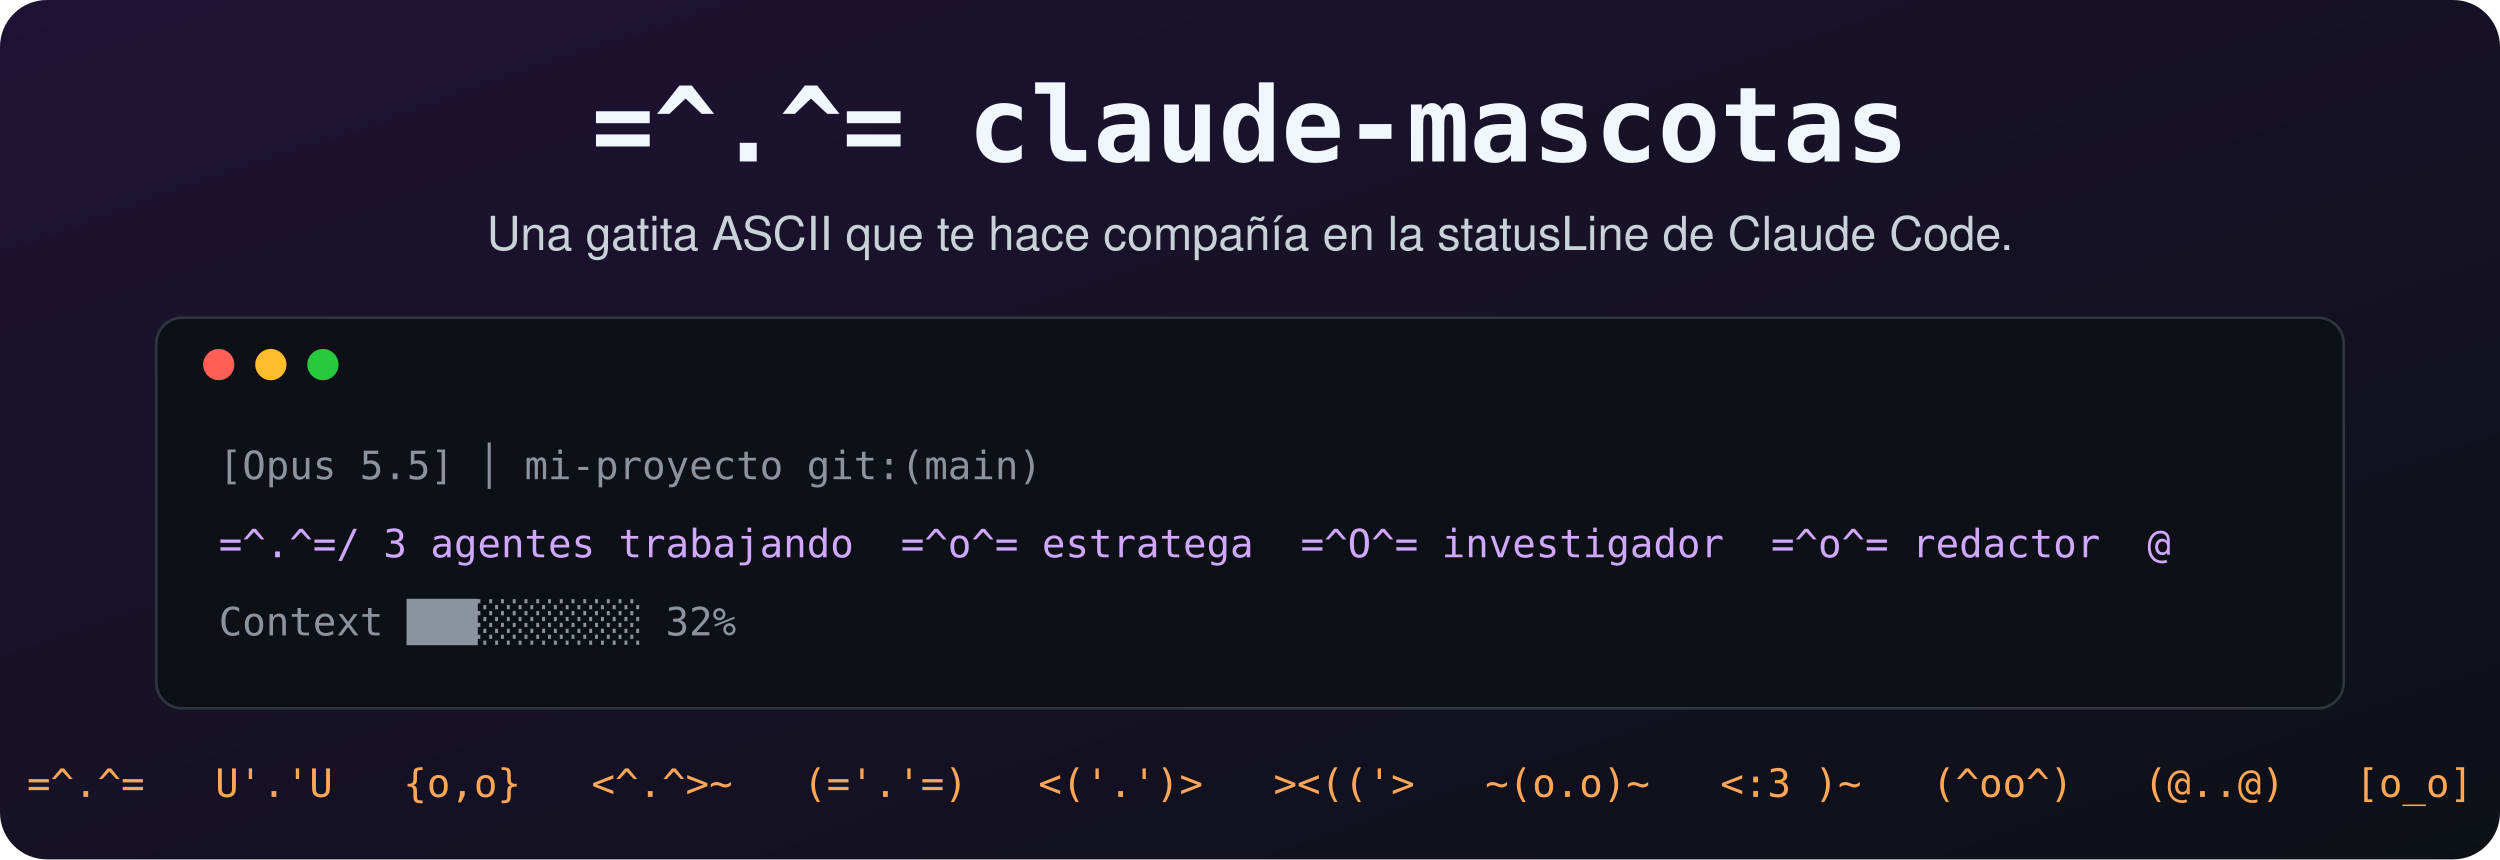
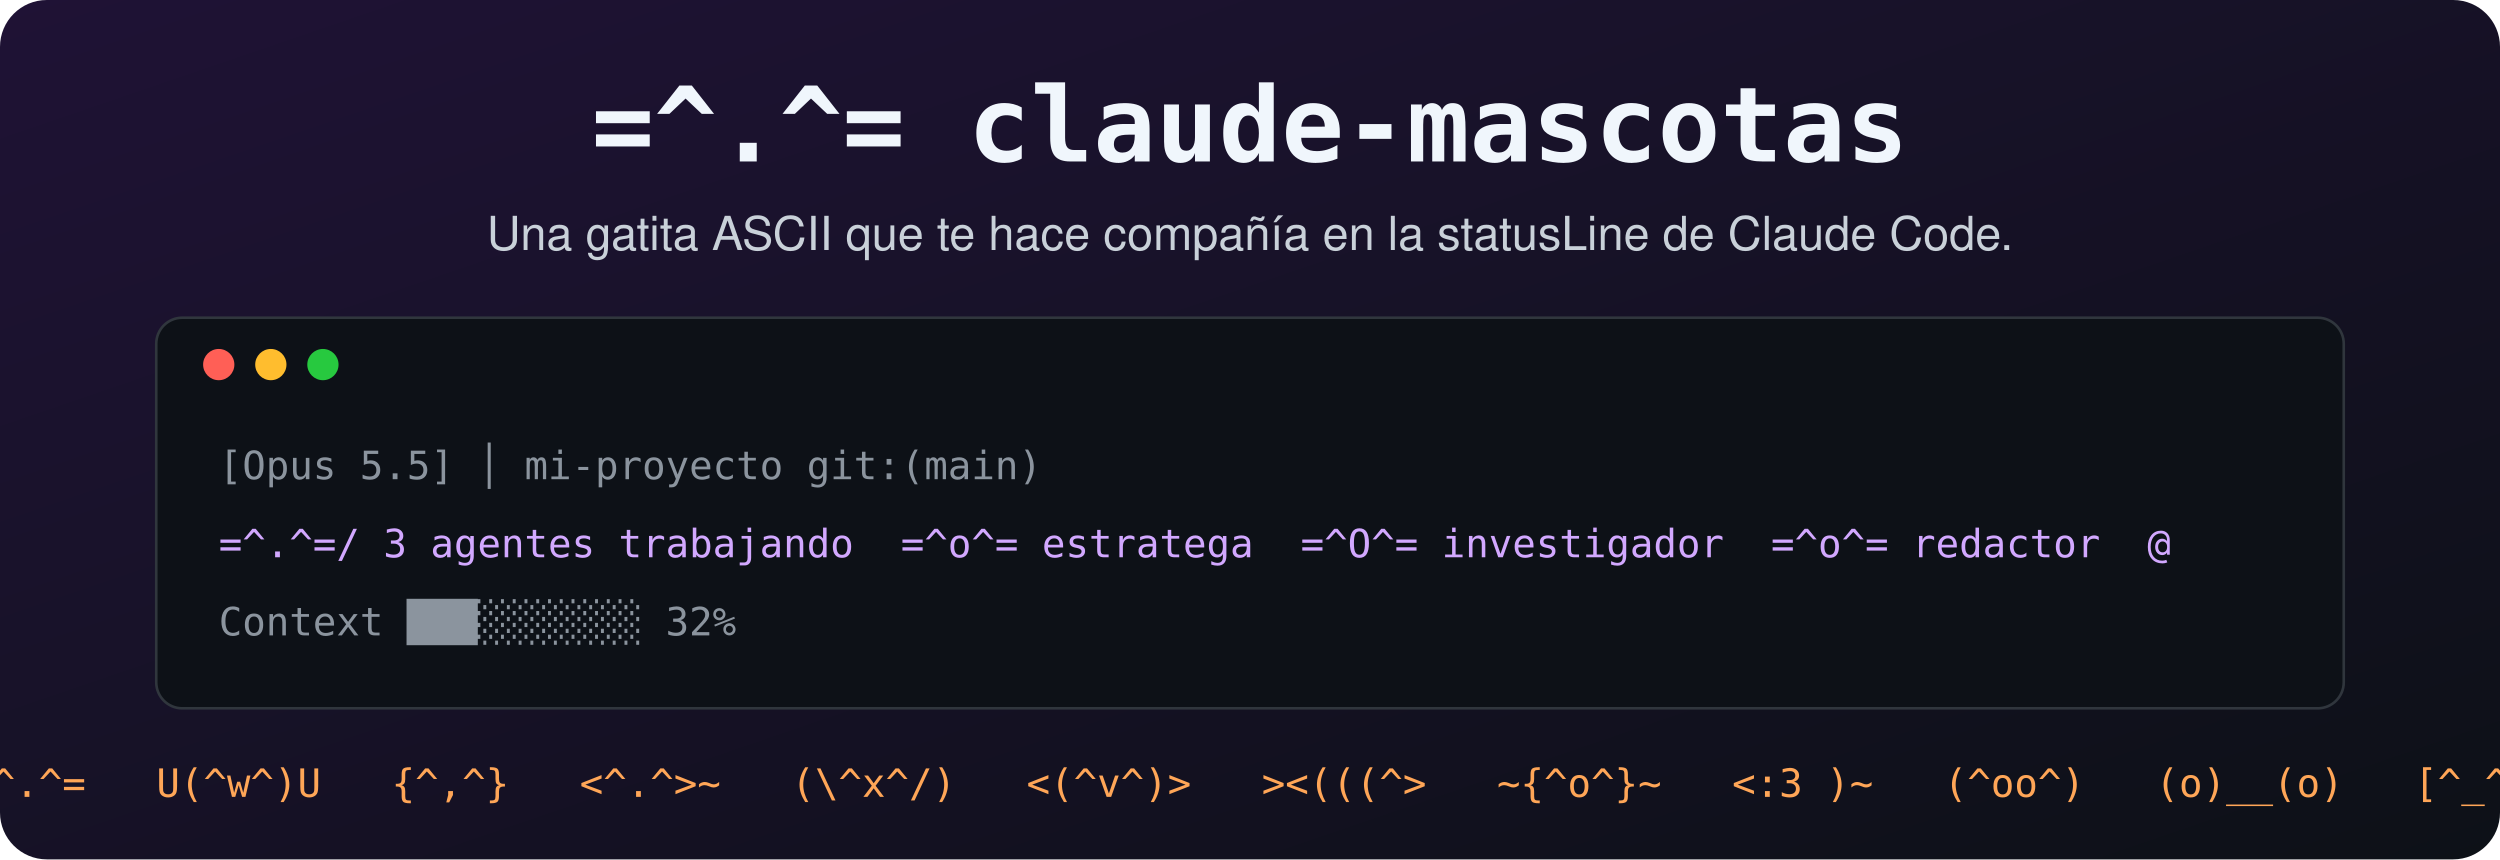
<svg xmlns="http://www.w3.org/2000/svg" xml:space="preserve" width="960" height="330" viewBox="0 0 960 330" role="img" aria-label="claude-mascotas: Una gatita ASCII que te hace compañía en la statusLine de Claude Code.">
  <defs>
    <linearGradient id="bg" x1="0" y1="0" x2="1" y2="1">
      <stop offset="0" stop-color="#1f1235" />
      <stop offset="1" stop-color="#0d1117" />
    </linearGradient>
  </defs>
  <rect width="960" height="330" rx="18" fill="url(#bg)" />
  <text x="480" y="62" text-anchor="middle" font-family="ui-monospace,SFMono-Regular,Menlo,Consolas,monospace" font-size="40" font-weight="700" fill="#f0f6fc">=^.^= claude-mascotas</text>
  <text x="480" y="96" text-anchor="middle" font-family="-apple-system,Segoe UI,Helvetica,Arial,sans-serif" font-size="18" fill="#c9d1d9">Una gatita ASCII que te hace compañía en la statusLine de Claude Code.</text>
  <rect x="60" y="122" width="840" height="150" rx="10" fill="#0d1117" stroke="#30363d" />
  <circle cx="84" cy="140" r="6" fill="#ff5f56" />
  <circle cx="104" cy="140" r="6" fill="#ffbd2e" />
  <circle cx="124" cy="140" r="6" fill="#27c93f" />
  <text x="84" y="184" font-family="ui-monospace,SFMono-Regular,Menlo,Consolas,monospace" font-size="15" fill="#8b949e">[Opus 5.5] │ mi-proyecto git:(main)</text>
  <text x="84" y="214" font-family="ui-monospace,SFMono-Regular,Menlo,Consolas,monospace" font-size="15" fill="#d2a8ff">=^.^=/ 3 agentes trabajando  =^o^= estratega  =^O^= investigador  =^o^= redactor  @</text>
  <text x="84" y="244" font-family="ui-monospace,SFMono-Regular,Menlo,Consolas,monospace" font-size="15" fill="#8b949e">Context ███░░░░░░░ 32%</text>
-   <text x="480" y="306" text-anchor="middle" font-family="ui-monospace,SFMono-Regular,Menlo,Consolas,monospace" font-size="15" fill="#ffa657">=^.^=   U'.'U   {o,o}   &lt;^.^&gt;~   (='.'=)   &lt;('.')&gt;   &gt;&lt;(('&gt;   ~(o.o)~   &lt;:3 )~   (^oo^)   (@..@)   [o_o]</text>
+   <text x="480" y="306" text-anchor="middle" font-family="ui-monospace,SFMono-Regular,Menlo,Consolas,monospace" font-size="15" fill="#ffa657">=^.^=   U(^w^)U   {^,^}   &lt;^.^&gt;~   (\^x^/)   &lt;(^v^)&gt;   &gt;&lt;(((^&gt;   ~{^o^}~   &lt;:3 )~   (^oo^)   (o)__(o)   [^_^]</text>
</svg>
